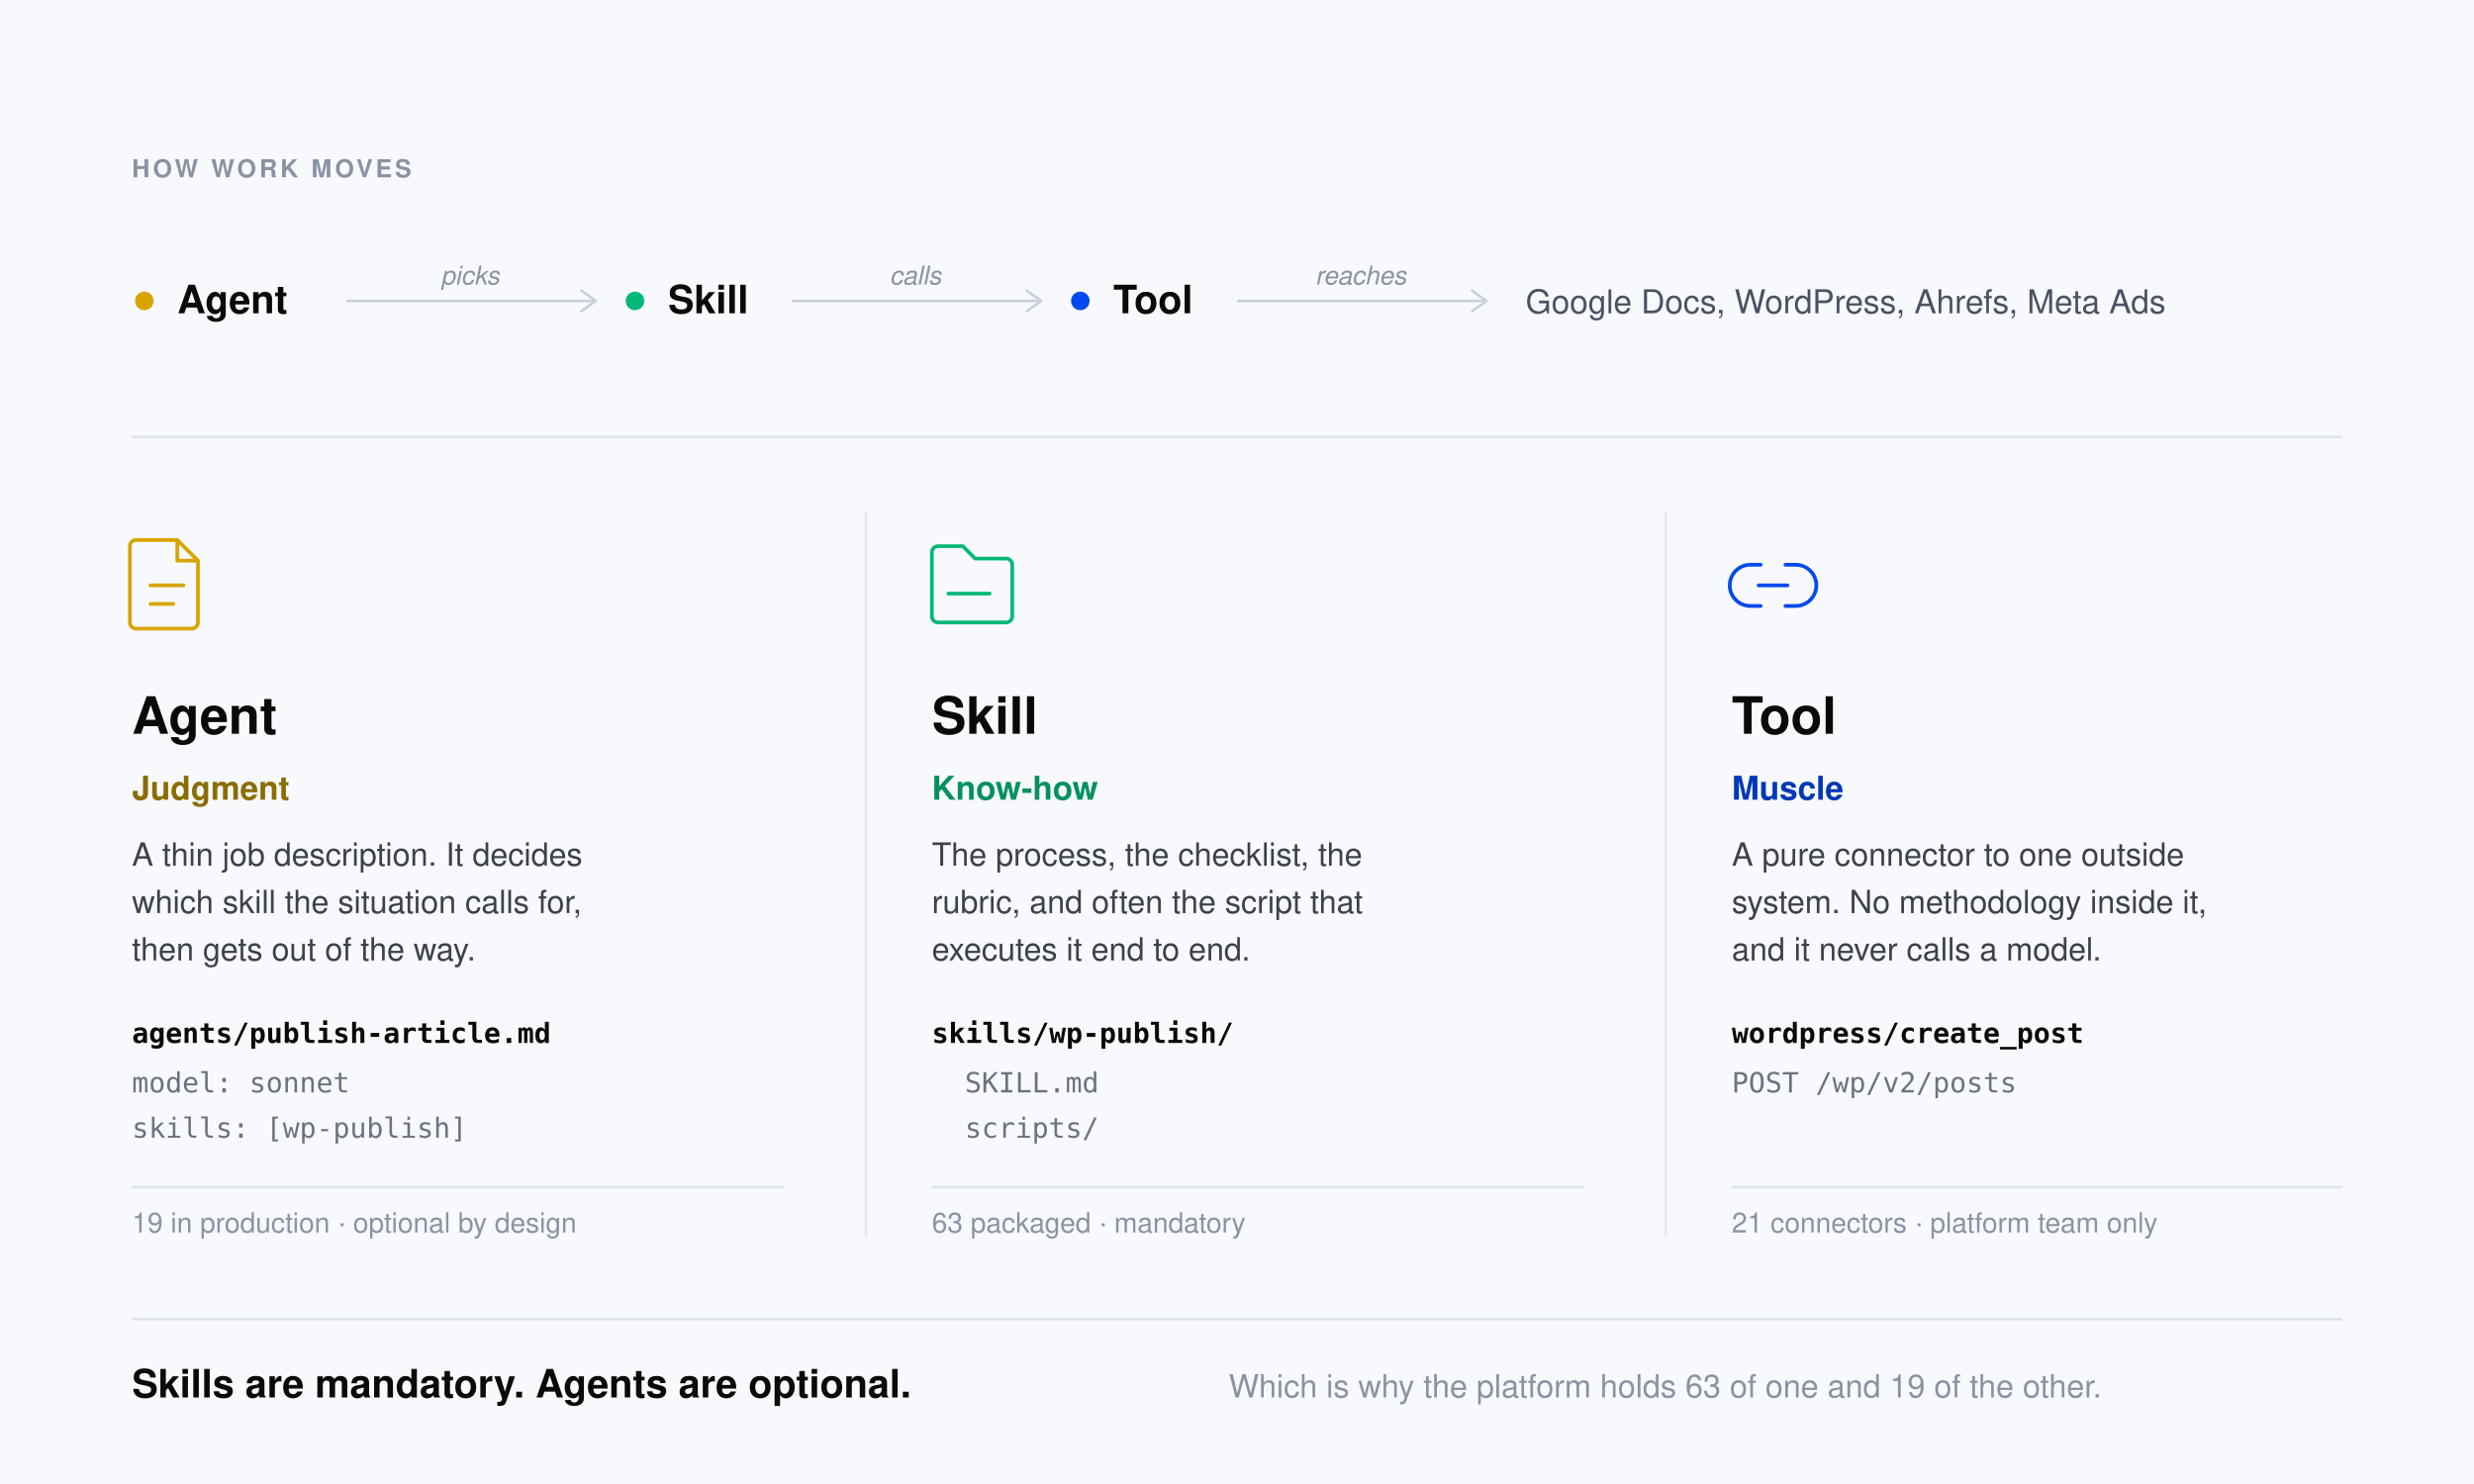
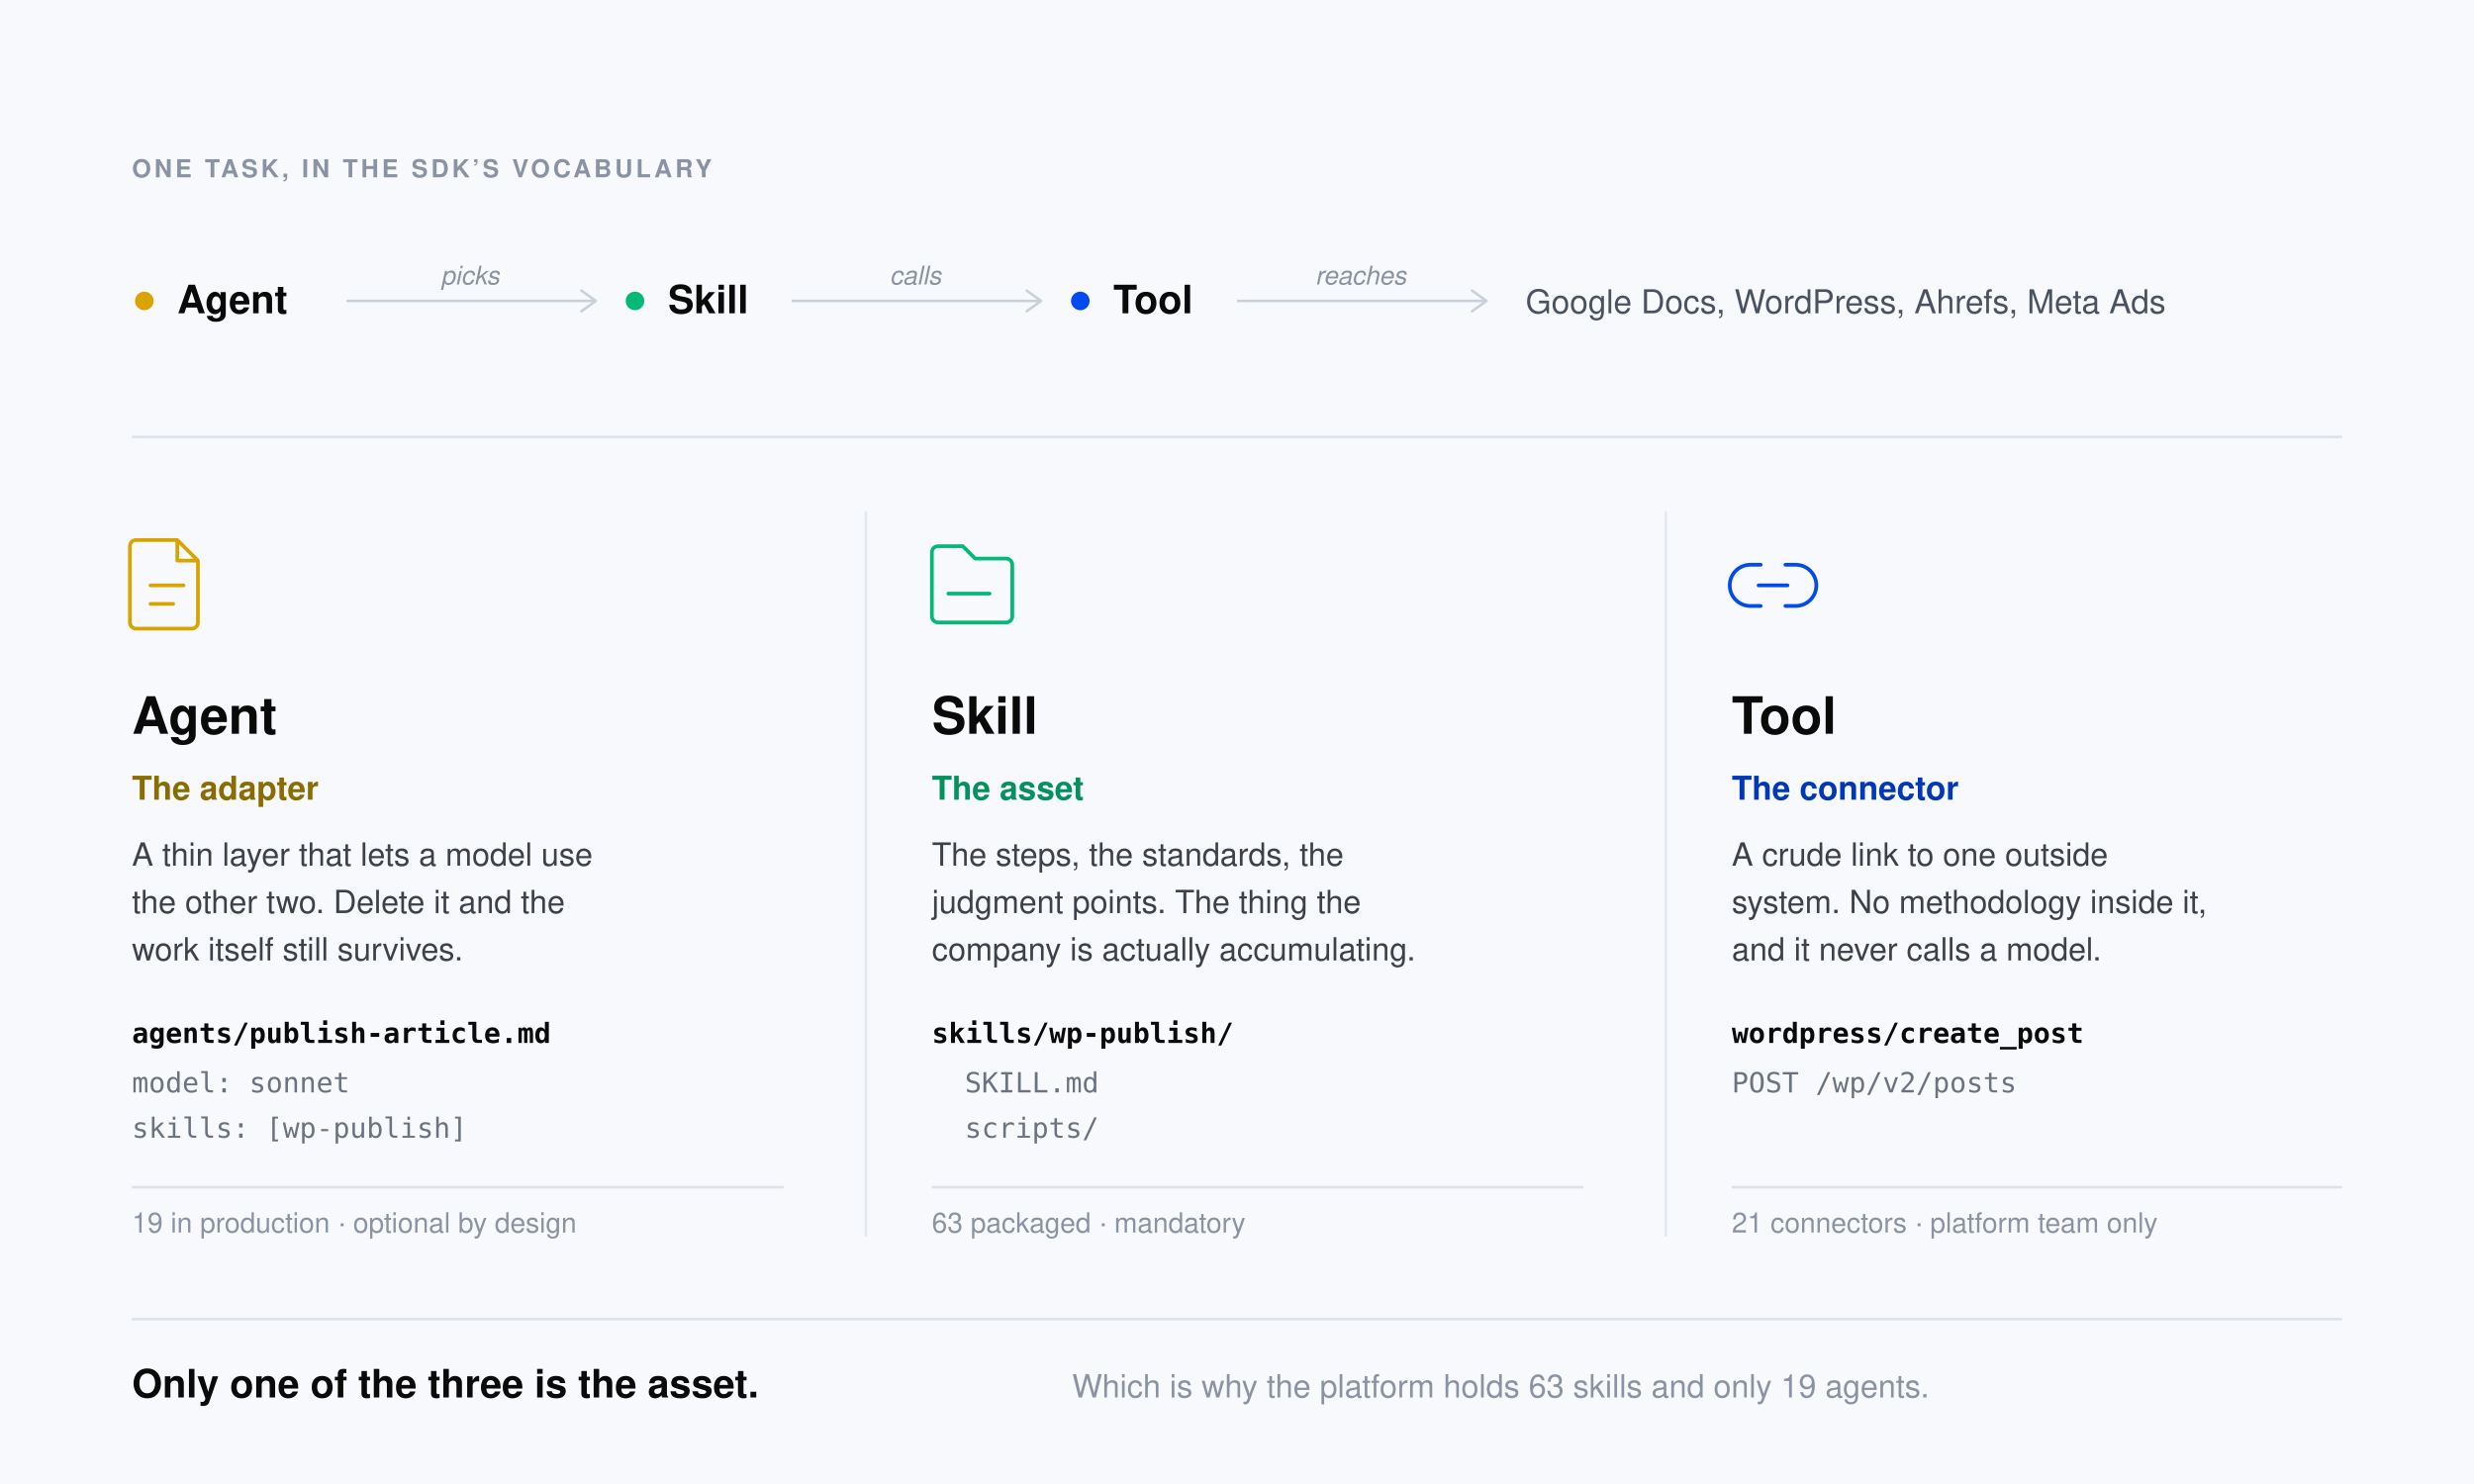
<svg xmlns="http://www.w3.org/2000/svg" viewBox="0 0 1200 720" role="img" aria-label="Agent, skill and tool: what each one is, who owns it, and how a request moves between them" font-family="Helvetica Neue, Helvetica, Arial, sans-serif">
  <rect width="1200" height="720" fill="#F7F9FC" />
-   <text x="64" y="86" font-size="12" font-weight="700" fill="#8A93A3" letter-spacing="1.5">HOW WORK MOVES</text>
+   <text x="64" y="86" font-size="12" font-weight="700" fill="#8A93A3" letter-spacing="1.5">ONE TASK, IN THE SDK’S VOCABULARY</text>
  <circle cx="70" cy="146" r="4.5" fill="#D9A400" />
  <text x="86" y="152" font-size="19" font-weight="700" fill="#0A0A0A">Agent</text>
  <line x1="168" y1="146" x2="288" y2="146" stroke="#C8D0DC" stroke-width="1.25" />
  <path d="M 282 141 L 289 146 L 282 151" fill="none" stroke="#C8D0DC" stroke-width="1.25" stroke-linecap="round" stroke-linejoin="round" />
  <text x="228" y="138" font-size="12.5" fill="#8A93A3" text-anchor="middle" font-style="italic">picks</text>
  <circle cx="308" cy="146" r="4.5" fill="#04B876" />
  <text x="324" y="152" font-size="19" font-weight="700" fill="#0A0A0A">Skill</text>
  <line x1="384" y1="146" x2="504" y2="146" stroke="#C8D0DC" stroke-width="1.25" />
  <path d="M 498 141 L 505 146 L 498 151" fill="none" stroke="#C8D0DC" stroke-width="1.25" stroke-linecap="round" stroke-linejoin="round" />
  <text x="444" y="138" font-size="12.5" fill="#8A93A3" text-anchor="middle" font-style="italic">calls</text>
  <circle cx="524" cy="146" r="4.5" fill="#004AEF" />
  <text x="540" y="152" font-size="19" font-weight="700" fill="#0A0A0A">Tool</text>
  <line x1="600" y1="146" x2="720" y2="146" stroke="#C8D0DC" stroke-width="1.25" />
  <path d="M 714 141 L 721 146 L 714 151" fill="none" stroke="#C8D0DC" stroke-width="1.25" stroke-linecap="round" stroke-linejoin="round" />
  <text x="660" y="138" font-size="12.5" fill="#8A93A3" text-anchor="middle" font-style="italic">reaches</text>
  <text x="740" y="152" font-size="16" fill="#4A5262">Google Docs, WordPress, Ahrefs, Meta Ads</text>
  <line x1="64" y1="212" x2="1136" y2="212" stroke="#DDE3EC" stroke-width="1.25" />
  <line x1="420" y1="248" x2="420" y2="600" stroke="#E4E9F1" stroke-width="1.25" />
  <line x1="808" y1="248" x2="808" y2="600" stroke="#E4E9F1" stroke-width="1.25" />
  <g transform="translate(64, 262)">
    <path d="M 2 0 h 20 l 10 10 v 30 a 3 3 0 0 1 -3 3 h -27 a 3 3 0 0 1 -3 -3 v -37 a 3 3 0 0 1 3 -3 z" fill="none" stroke="#D9A400" stroke-width="1.8" stroke-linejoin="round" />
    <path d="M 22 0 v 10 h 10" fill="none" stroke="#D9A400" stroke-width="1.8" stroke-linejoin="round" />
    <line x1="9" y1="22" x2="25" y2="22" stroke="#D9A400" stroke-width="1.8" stroke-linecap="round" />
    <line x1="9" y1="31" x2="20" y2="31" stroke="#D9A400" stroke-width="1.8" stroke-linecap="round" />
  </g>
  <text x="64" y="356" font-size="25" font-weight="700" fill="#0A0A0A">Agent</text>
-   <text x="64" y="388" font-size="16" font-weight="600" fill="#8A6D00">Judgment</text>
-   <text x="64" y="420" font-size="15.5" fill="#3D4149">A thin job description. It decides</text>
-   <text x="64" y="443" font-size="15.5" fill="#3D4149">which skill the situation calls for,</text>
-   <text x="64" y="466" font-size="15.5" fill="#3D4149">then gets out of the way.</text>
+   <text x="64" y="388" font-size="16" font-weight="600" fill="#8A6D00">The adapter</text>
+   <text x="64" y="420" font-size="15.5" fill="#3D4149">A thin layer that lets a model use</text>
+   <text x="64" y="443" font-size="15.5" fill="#3D4149">the other two. Delete it and the</text>
+   <text x="64" y="466" font-size="15.5" fill="#3D4149">work itself still survives.</text>
  <g font-family="ui-monospace, SFMono-Regular, Menlo, Consolas, monospace" font-size="13.5">
    <text x="64" y="506" fill="#0A0A0A" font-weight="700">agents/publish-article.md</text>
    <text x="64" y="530" fill="#6B7280">model: sonnet</text>
    <text x="64" y="552" fill="#6B7280">skills: [wp-publish]</text>
  </g>
  <line x1="64" y1="576" x2="380" y2="576" stroke="#DDE3EC" stroke-width="1.25" />
  <text x="64" y="598" font-size="13.5" fill="#8A93A3">19 in production  ·  optional by design</text>
  <g transform="translate(452, 262)">
    <path d="M 0 6 a 3 3 0 0 1 3 -3 h 12 l 6 6 h 15 a 3 3 0 0 1 3 3 v 25 a 3 3 0 0 1 -3 3 h -33 a 3 3 0 0 1 -3 -3 z" fill="none" stroke="#04B876" stroke-width="1.8" stroke-linejoin="round" />
    <line x1="8" y1="26" x2="28" y2="26" stroke="#04B876" stroke-width="1.8" stroke-linecap="round" />
  </g>
  <text x="452" y="356" font-size="25" font-weight="700" fill="#0A0A0A">Skill</text>
-   <text x="452" y="388" font-size="16" font-weight="600" fill="#04915D">Know-how</text>
-   <text x="452" y="420" font-size="15.5" fill="#3D4149">The process, the checklist, the</text>
-   <text x="452" y="443" font-size="15.5" fill="#3D4149">rubric, and often the script that</text>
-   <text x="452" y="466" font-size="15.5" fill="#3D4149">executes it end to end.</text>
+   <text x="452" y="388" font-size="16" font-weight="600" fill="#04915D">The asset</text>
+   <text x="452" y="420" font-size="15.5" fill="#3D4149">The steps, the standards, the</text>
+   <text x="452" y="443" font-size="15.5" fill="#3D4149">judgment points. The thing the</text>
+   <text x="452" y="466" font-size="15.5" fill="#3D4149">company is actually accumulating.</text>
  <g font-family="ui-monospace, SFMono-Regular, Menlo, Consolas, monospace" font-size="13.5">
    <text x="452" y="506" fill="#0A0A0A" font-weight="700">skills/wp-publish/</text>
    <text x="468" y="530" fill="#6B7280">SKILL.md</text>
    <text x="468" y="552" fill="#6B7280">scripts/</text>
  </g>
  <line x1="452" y1="576" x2="768" y2="576" stroke="#DDE3EC" stroke-width="1.25" />
  <text x="452" y="598" font-size="13.5" fill="#8A93A3">63 packaged  ·  mandatory</text>
  <g transform="translate(840, 262)">
    <path d="M 14 12 h -5 a 10 10 0 0 0 0 20 h 5" fill="none" stroke="#004AEF" stroke-width="1.8" stroke-linecap="round" />
    <path d="M 26 12 h 5 a 10 10 0 0 1 0 20 h -5" fill="none" stroke="#004AEF" stroke-width="1.8" stroke-linecap="round" />
    <line x1="13" y1="22" x2="27" y2="22" stroke="#004AEF" stroke-width="1.8" stroke-linecap="round" />
  </g>
  <text x="840" y="356" font-size="25" font-weight="700" fill="#0A0A0A">Tool</text>
-   <text x="840" y="388" font-size="16" font-weight="600" fill="#0038B8">Muscle</text>
-   <text x="840" y="420" font-size="15.5" fill="#3D4149">A pure connector to one outside</text>
+   <text x="840" y="388" font-size="16" font-weight="600" fill="#0038B8">The connector</text>
+   <text x="840" y="420" font-size="15.5" fill="#3D4149">A crude link to one outside</text>
  <text x="840" y="443" font-size="15.5" fill="#3D4149">system. No methodology inside it,</text>
  <text x="840" y="466" font-size="15.5" fill="#3D4149">and it never calls a model.</text>
  <g font-family="ui-monospace, SFMono-Regular, Menlo, Consolas, monospace" font-size="13.5">
    <text x="840" y="506" fill="#0A0A0A" font-weight="700">wordpress/create_post</text>
    <text x="840" y="530" fill="#6B7280">POST /wp/v2/posts</text>
  </g>
  <line x1="840" y1="576" x2="1136" y2="576" stroke="#DDE3EC" stroke-width="1.25" />
  <text x="840" y="598" font-size="13.5" fill="#8A93A3">21 connectors  ·  platform team only</text>
  <line x1="64" y1="640" x2="1136" y2="640" stroke="#DDE3EC" stroke-width="1.25" />
-   <text x="64" y="678" font-size="19" font-weight="700" fill="#0A0A0A">Skills are mandatory. Agents are optional.</text>
-   <text x="596" y="678" font-size="15.5" fill="#8A93A3">Which is why the platform holds 63 of one and 19 of the other.</text>
+   <text x="64" y="678" font-size="19" font-weight="700" fill="#0A0A0A">Only one of the three is the asset.</text>
+   <text x="520" y="678" font-size="15.5" fill="#8A93A3">Which is why the platform holds 63 skills and only 19 agents.</text>
</svg>
